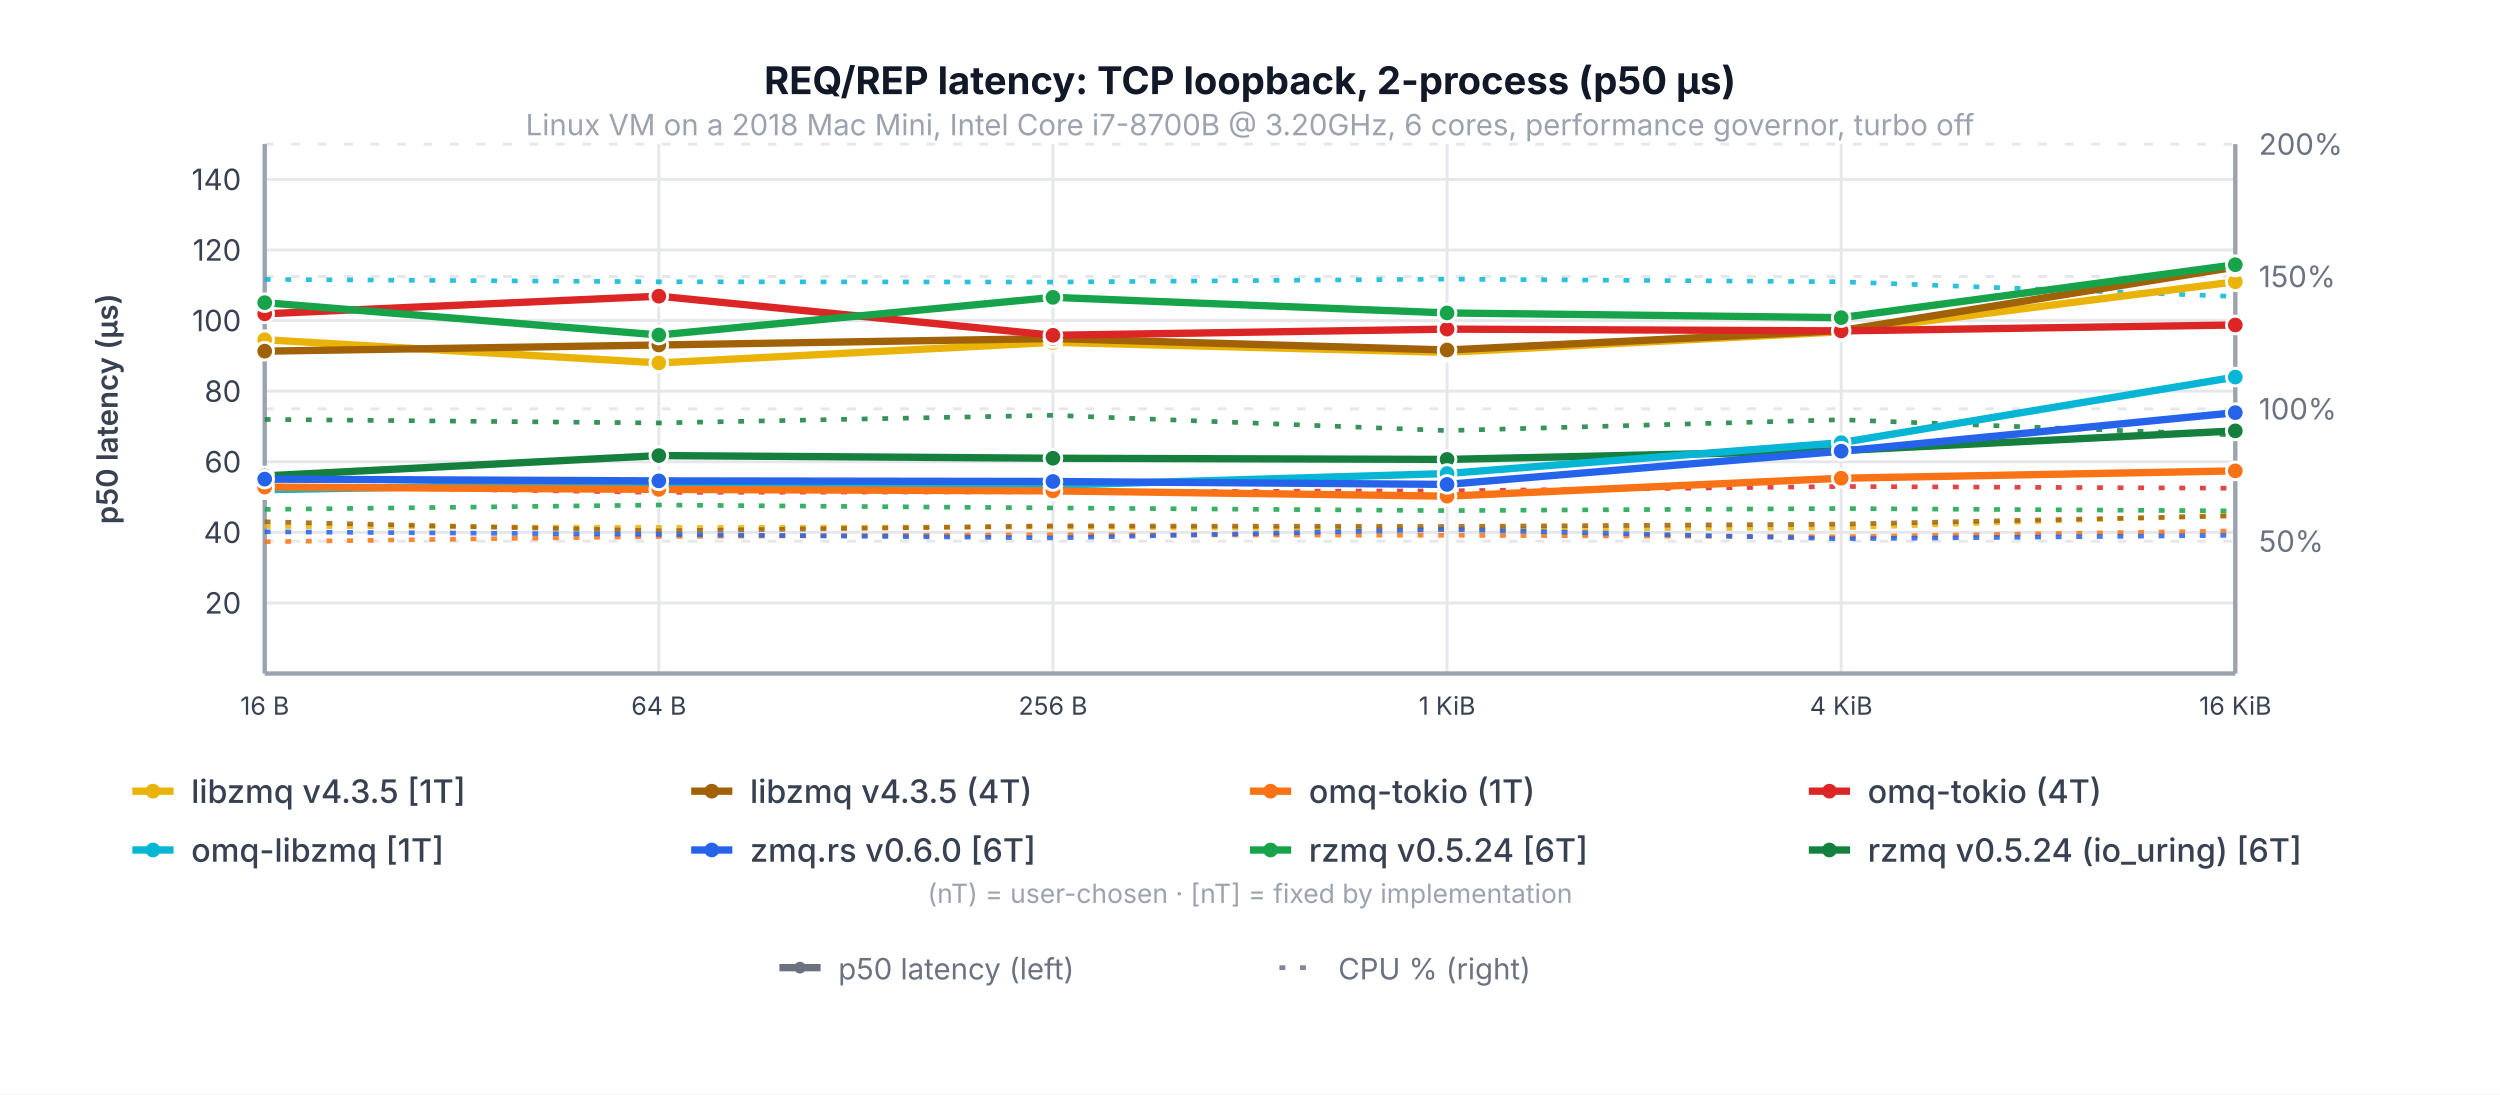
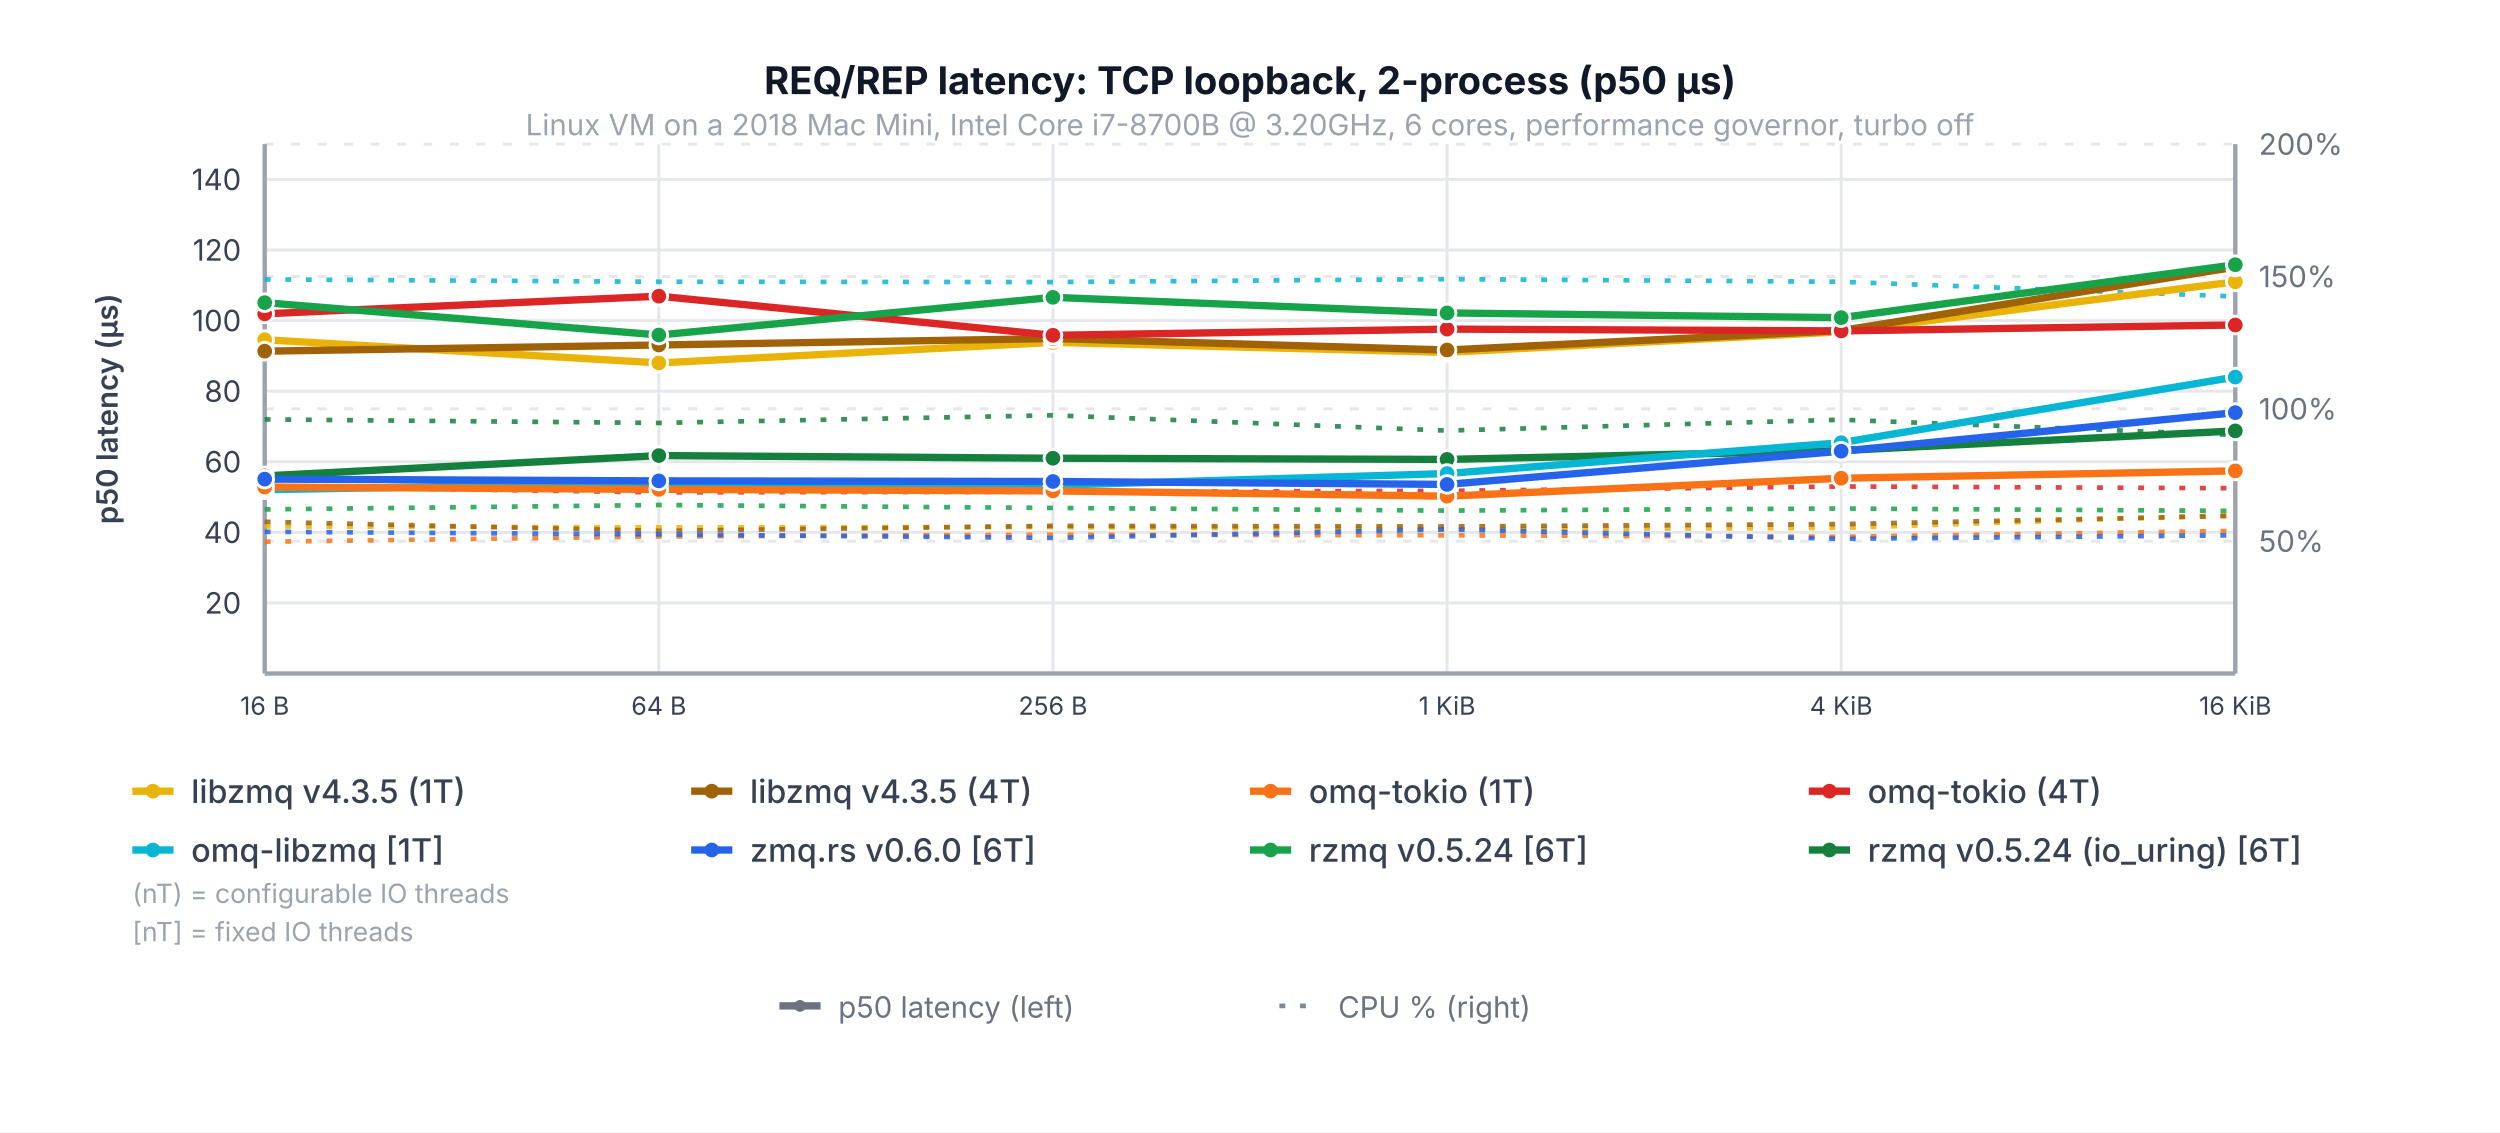
- <svg xmlns="http://www.w3.org/2000/svg" viewBox="0 0 850 372" font-family="system-ui, -apple-system, sans-serif">
-   <rect width="850" height="372" fill="white" />
+ <svg xmlns="http://www.w3.org/2000/svg" viewBox="0 0 850 385" font-family="system-ui, -apple-system, sans-serif">
+   <rect width="850" height="385" fill="white" />
  <text x="425.0" y="46" text-anchor="middle" fill="#9ca3af" font-size="10">Linux VM on a 2018 Mac Mini, Intel Core i7-8700B @ 3.20GHz, 6 cores, performance governor, turbo off</text>
  <text x="425.0" y="32.0" text-anchor="middle" fill="#111827" font-size="13" font-weight="700">REQ/REP latency: TCP loopback, 2-process (p50 µs)</text>
  <line x1="90.0" y1="205.0" x2="760.0" y2="205.0" stroke="#e5e7eb" stroke-width="1" />
  <text x="82.0" y="205.0" text-anchor="end" dominant-baseline="middle" fill="#374151" font-size="10">20</text>
  <line x1="90.0" y1="181.0" x2="760.0" y2="181.0" stroke="#e5e7eb" stroke-width="1" />
  <text x="82.0" y="181.0" text-anchor="end" dominant-baseline="middle" fill="#374151" font-size="10">40</text>
  <line x1="90.0" y1="157.0" x2="760.0" y2="157.0" stroke="#e5e7eb" stroke-width="1" />
  <text x="82.0" y="157.0" text-anchor="end" dominant-baseline="middle" fill="#374151" font-size="10">60</text>
  <line x1="90.0" y1="133.0" x2="760.0" y2="133.0" stroke="#e5e7eb" stroke-width="1" />
  <text x="82.0" y="133.0" text-anchor="end" dominant-baseline="middle" fill="#374151" font-size="10">80</text>
  <line x1="90.0" y1="109.0" x2="760.0" y2="109.0" stroke="#e5e7eb" stroke-width="1" />
  <text x="82.0" y="109.0" text-anchor="end" dominant-baseline="middle" fill="#374151" font-size="10">100</text>
  <line x1="90.0" y1="85.0" x2="760.0" y2="85.0" stroke="#e5e7eb" stroke-width="1" />
  <text x="82.0" y="85.0" text-anchor="end" dominant-baseline="middle" fill="#374151" font-size="10">120</text>
  <line x1="90.0" y1="61.0" x2="760.0" y2="61.0" stroke="#e5e7eb" stroke-width="1" />
  <text x="82.0" y="61.0" text-anchor="end" dominant-baseline="middle" fill="#374151" font-size="10">140</text>
  <line x1="90.0" y1="184.0" x2="760.0" y2="184.0" stroke="#e5e7eb" stroke-width="1" stroke-dasharray="3,6" />
  <text x="768.0" y="184.0" text-anchor="start" dominant-baseline="middle" fill="#6b7280" font-size="10">50%</text>
  <line x1="90.0" y1="139.0" x2="760.0" y2="139.0" stroke="#e5e7eb" stroke-width="1" stroke-dasharray="3,6" />
  <text x="768.0" y="139.0" text-anchor="start" dominant-baseline="middle" fill="#6b7280" font-size="10">100%</text>
  <line x1="90.0" y1="94.0" x2="760.0" y2="94.0" stroke="#e5e7eb" stroke-width="1" stroke-dasharray="3,6" />
  <text x="768.0" y="94.0" text-anchor="start" dominant-baseline="middle" fill="#6b7280" font-size="10">150%</text>
  <line x1="90.0" y1="49.0" x2="760.0" y2="49.0" stroke="#e5e7eb" stroke-width="1" stroke-dasharray="3,6" />
  <text x="768.0" y="49.0" text-anchor="start" dominant-baseline="middle" fill="#6b7280" font-size="10">200%</text>
  <line x1="90.0" y1="49.0" x2="90.0" y2="229.0" stroke="#e5e7eb" stroke-width="1" />
  <line x1="224.0" y1="49.0" x2="224.0" y2="229.0" stroke="#e5e7eb" stroke-width="1" />
  <line x1="358.0" y1="49.0" x2="358.0" y2="229.0" stroke="#e5e7eb" stroke-width="1" />
  <line x1="492.0" y1="49.0" x2="492.0" y2="229.0" stroke="#e5e7eb" stroke-width="1" />
  <line x1="626.0" y1="49.0" x2="626.0" y2="229.0" stroke="#e5e7eb" stroke-width="1" />
  <line x1="760.0" y1="49.0" x2="760.0" y2="229.0" stroke="#e5e7eb" stroke-width="1" />
  <line x1="90.0" y1="49.0" x2="90.0" y2="229.0" stroke="#9ca3af" stroke-width="1.5" />
  <line x1="760.0" y1="49.0" x2="760.0" y2="229.0" stroke="#9ca3af" stroke-width="1.5" />
  <line x1="90.0" y1="229.0" x2="760.0" y2="229.0" stroke="#9ca3af" stroke-width="1.5" />
  <text x="40.0" y="139.0" text-anchor="middle" fill="#374151" font-size="10" font-weight="600" transform="rotate(-90,40.0,139.0)">p50 latency (µs)</text>
  <polyline points="90.0,142.6 224.0,143.8 358.0,141.2 492.0,146.4 626.0,142.7 760.0,147.9" fill="none" stroke="#15803d" stroke-width="1.6" stroke-dasharray="2,5" opacity="0.85" />
  <polyline points="90.0,179.0 224.0,179.3 358.0,179.2 492.0,180.0 626.0,179.5 760.0,175.1" fill="none" stroke="#eab308" stroke-width="1.6" stroke-dasharray="2,5" opacity="0.85" />
  <polyline points="90.0,177.4 224.0,180.5 358.0,178.8 492.0,179.0 626.0,178.2 760.0,175.4" fill="none" stroke="#a16207" stroke-width="1.6" stroke-dasharray="2,5" opacity="0.85" />
  <polyline points="90.0,95.0 224.0,95.8 358.0,95.9 492.0,94.9 626.0,95.8 760.0,100.8" fill="none" stroke="#06b6d4" stroke-width="1.6" stroke-dasharray="2,5" opacity="0.85" />
  <polyline points="90.0,165.4 224.0,167.4 358.0,167.2 492.0,166.9 626.0,165.4 760.0,166.0" fill="none" stroke="#dc2626" stroke-width="1.6" stroke-dasharray="2,5" opacity="0.85" />
  <polyline points="90.0,184.2 224.0,182.4 358.0,181.8 492.0,182.0 626.0,182.5 760.0,180.5" fill="none" stroke="#f97316" stroke-width="1.6" stroke-dasharray="2,5" opacity="0.85" />
  <polyline points="90.0,173.2 224.0,171.7 358.0,172.7 492.0,173.6 626.0,172.9 760.0,173.7" fill="none" stroke="#16a34a" stroke-width="1.6" stroke-dasharray="2,5" opacity="0.85" />
  <polyline points="90.0,180.8 224.0,181.7 358.0,182.9 492.0,180.0 626.0,183.2 760.0,182.0" fill="none" stroke="#2563eb" stroke-width="1.6" stroke-dasharray="2,5" opacity="0.85" />
  <polyline points="90.0,161.8 224.0,154.9 358.0,155.8 492.0,156.2 626.0,153.2 760.0,146.5" fill="none" stroke="#15803d" stroke-width="2.5" stroke-linecap="round" stroke-linejoin="round" />
  <circle cx="90.0" cy="161.8" r="3" fill="#15803d" stroke="white" stroke-width="1" />
  <circle cx="224.0" cy="154.9" r="3" fill="#15803d" stroke="white" stroke-width="1" />
  <circle cx="358.0" cy="155.8" r="3" fill="#15803d" stroke="white" stroke-width="1" />
  <circle cx="492.0" cy="156.2" r="3" fill="#15803d" stroke="white" stroke-width="1" />
  <circle cx="626.0" cy="153.2" r="3" fill="#15803d" stroke="white" stroke-width="1" />
  <circle cx="760.0" cy="146.5" r="3" fill="#15803d" stroke="white" stroke-width="1" />
  <polyline points="90.0,115.5 224.0,123.4 358.0,116.4 492.0,119.8 626.0,112.8 760.0,95.8" fill="none" stroke="#eab308" stroke-width="2.5" stroke-linecap="round" stroke-linejoin="round" />
  <circle cx="90.0" cy="115.5" r="3" fill="#eab308" stroke="white" stroke-width="1" />
  <circle cx="224.0" cy="123.4" r="3" fill="#eab308" stroke="white" stroke-width="1" />
  <circle cx="358.0" cy="116.4" r="3" fill="#eab308" stroke="white" stroke-width="1" />
  <circle cx="492.0" cy="119.8" r="3" fill="#eab308" stroke="white" stroke-width="1" />
  <circle cx="626.0" cy="112.8" r="3" fill="#eab308" stroke="white" stroke-width="1" />
  <circle cx="760.0" cy="95.8" r="3" fill="#eab308" stroke="white" stroke-width="1" />
  <polyline points="90.0,119.4 224.0,117.3 358.0,115.1 492.0,119.0 626.0,112.4 760.0,90.8" fill="none" stroke="#a16207" stroke-width="2.5" stroke-linecap="round" stroke-linejoin="round" />
  <circle cx="90.0" cy="119.4" r="3" fill="#a16207" stroke="white" stroke-width="1" />
  <circle cx="224.0" cy="117.3" r="3" fill="#a16207" stroke="white" stroke-width="1" />
  <circle cx="358.0" cy="115.1" r="3" fill="#a16207" stroke="white" stroke-width="1" />
  <circle cx="492.0" cy="119.0" r="3" fill="#a16207" stroke="white" stroke-width="1" />
  <circle cx="626.0" cy="112.4" r="3" fill="#a16207" stroke="white" stroke-width="1" />
  <circle cx="760.0" cy="90.8" r="3" fill="#a16207" stroke="white" stroke-width="1" />
  <polyline points="90.0,166.5 224.0,164.2 358.0,165.0 492.0,161.0 626.0,150.5 760.0,128.2" fill="none" stroke="#06b6d4" stroke-width="2.5" stroke-linecap="round" stroke-linejoin="round" />
  <circle cx="90.0" cy="166.5" r="3" fill="#06b6d4" stroke="white" stroke-width="1" />
  <circle cx="224.0" cy="164.2" r="3" fill="#06b6d4" stroke="white" stroke-width="1" />
  <circle cx="358.0" cy="165.0" r="3" fill="#06b6d4" stroke="white" stroke-width="1" />
  <circle cx="492.0" cy="161.0" r="3" fill="#06b6d4" stroke="white" stroke-width="1" />
  <circle cx="626.0" cy="150.5" r="3" fill="#06b6d4" stroke="white" stroke-width="1" />
  <circle cx="760.0" cy="128.2" r="3" fill="#06b6d4" stroke="white" stroke-width="1" />
  <polyline points="90.0,106.7 224.0,100.7 358.0,114.0 492.0,111.9 626.0,112.5 760.0,110.5" fill="none" stroke="#dc2626" stroke-width="2.5" stroke-linecap="round" stroke-linejoin="round" />
  <circle cx="90.0" cy="106.7" r="3" fill="#dc2626" stroke="white" stroke-width="1" />
  <circle cx="224.0" cy="100.7" r="3" fill="#dc2626" stroke="white" stroke-width="1" />
  <circle cx="358.0" cy="114.0" r="3" fill="#dc2626" stroke="white" stroke-width="1" />
  <circle cx="492.0" cy="111.9" r="3" fill="#dc2626" stroke="white" stroke-width="1" />
  <circle cx="626.0" cy="112.5" r="3" fill="#dc2626" stroke="white" stroke-width="1" />
  <circle cx="760.0" cy="110.5" r="3" fill="#dc2626" stroke="white" stroke-width="1" />
  <polyline points="90.0,165.6 224.0,166.4 358.0,166.9 492.0,168.7 626.0,162.6 760.0,160.1" fill="none" stroke="#f97316" stroke-width="2.5" stroke-linecap="round" stroke-linejoin="round" />
  <circle cx="90.0" cy="165.6" r="3" fill="#f97316" stroke="white" stroke-width="1" />
  <circle cx="224.0" cy="166.4" r="3" fill="#f97316" stroke="white" stroke-width="1" />
  <circle cx="358.0" cy="166.9" r="3" fill="#f97316" stroke="white" stroke-width="1" />
  <circle cx="492.0" cy="168.7" r="3" fill="#f97316" stroke="white" stroke-width="1" />
  <circle cx="626.0" cy="162.6" r="3" fill="#f97316" stroke="white" stroke-width="1" />
  <circle cx="760.0" cy="160.1" r="3" fill="#f97316" stroke="white" stroke-width="1" />
  <polyline points="90.0,102.9 224.0,113.9 358.0,101.1 492.0,106.4 626.0,108.0 760.0,90.0" fill="none" stroke="#16a34a" stroke-width="2.5" stroke-linecap="round" stroke-linejoin="round" />
  <circle cx="90.0" cy="102.9" r="3" fill="#16a34a" stroke="white" stroke-width="1" />
  <circle cx="224.0" cy="113.9" r="3" fill="#16a34a" stroke="white" stroke-width="1" />
  <circle cx="358.0" cy="101.1" r="3" fill="#16a34a" stroke="white" stroke-width="1" />
  <circle cx="492.0" cy="106.4" r="3" fill="#16a34a" stroke="white" stroke-width="1" />
  <circle cx="626.0" cy="108.0" r="3" fill="#16a34a" stroke="white" stroke-width="1" />
  <circle cx="760.0" cy="90.0" r="3" fill="#16a34a" stroke="white" stroke-width="1" />
  <polyline points="90.0,162.9 224.0,163.5 358.0,163.7 492.0,164.7 626.0,153.4 760.0,140.3" fill="none" stroke="#2563eb" stroke-width="2.5" stroke-linecap="round" stroke-linejoin="round" />
  <circle cx="90.0" cy="162.9" r="3" fill="#2563eb" stroke="white" stroke-width="1" />
  <circle cx="224.0" cy="163.5" r="3" fill="#2563eb" stroke="white" stroke-width="1" />
  <circle cx="358.0" cy="163.7" r="3" fill="#2563eb" stroke="white" stroke-width="1" />
  <circle cx="492.0" cy="164.7" r="3" fill="#2563eb" stroke="white" stroke-width="1" />
  <circle cx="626.0" cy="153.4" r="3" fill="#2563eb" stroke="white" stroke-width="1" />
  <circle cx="760.0" cy="140.3" r="3" fill="#2563eb" stroke="white" stroke-width="1" />
  <text x="90.0" y="243.0" text-anchor="middle" fill="#374151" font-size="8.5">16 B</text>
  <text x="224.0" y="243.0" text-anchor="middle" fill="#374151" font-size="8.5">64 B</text>
  <text x="358.0" y="243.0" text-anchor="middle" fill="#374151" font-size="8.5">256 B</text>
  <text x="492.0" y="243.0" text-anchor="middle" fill="#374151" font-size="8.5">1 KiB</text>
  <text x="626.0" y="243.0" text-anchor="middle" fill="#374151" font-size="8.5">4 KiB</text>
  <text x="760.0" y="243.0" text-anchor="middle" fill="#374151" font-size="8.5">16 KiB</text>
  <line x1="45" y1="269" x2="59" y2="269" stroke="#eab308" stroke-width="2.5" />
  <circle cx="52" cy="269" r="2.5" fill="#eab308" />
-   <text x="65" y="273" fill="#374151" font-size="11" font-weight="500">libzmq v4.3.5 [1T]</text>
+   <text x="65" y="273" fill="#374151" font-size="11" font-weight="500">libzmq v4.3.5 (1T)</text>
  <line x1="235" y1="269" x2="249" y2="269" stroke="#a16207" stroke-width="2.5" />
  <circle cx="242" cy="269" r="2.5" fill="#a16207" />
  <text x="255" y="273" fill="#374151" font-size="11" font-weight="500">libzmq v4.3.5 (4T)</text>
  <line x1="425" y1="269" x2="439" y2="269" stroke="#f97316" stroke-width="2.5" />
  <circle cx="432" cy="269" r="2.5" fill="#f97316" />
  <text x="445" y="273" fill="#374151" font-size="11" font-weight="500">omq-tokio (1T)</text>
  <line x1="615" y1="269" x2="629" y2="269" stroke="#dc2626" stroke-width="2.5" />
  <circle cx="622" cy="269" r="2.5" fill="#dc2626" />
  <text x="635" y="273" fill="#374151" font-size="11" font-weight="500">omq-tokio (4T)</text>
  <line x1="45" y1="289" x2="59" y2="289" stroke="#06b6d4" stroke-width="2.5" />
  <circle cx="52" cy="289" r="2.5" fill="#06b6d4" />
  <text x="65" y="293" fill="#374151" font-size="11" font-weight="500">omq-libzmq [1T]</text>
  <line x1="235" y1="289" x2="249" y2="289" stroke="#2563eb" stroke-width="2.5" />
  <circle cx="242" cy="289" r="2.5" fill="#2563eb" />
  <text x="255" y="293" fill="#374151" font-size="11" font-weight="500">zmq.rs v0.6.0 [6T]</text>
  <line x1="425" y1="289" x2="439" y2="289" stroke="#16a34a" stroke-width="2.5" />
  <circle cx="432" cy="289" r="2.5" fill="#16a34a" />
  <text x="445" y="293" fill="#374151" font-size="11" font-weight="500">rzmq v0.5.24 [6T]</text>
  <line x1="615" y1="289" x2="629" y2="289" stroke="#15803d" stroke-width="2.5" />
  <circle cx="622" cy="289" r="2.5" fill="#15803d" />
  <text x="635" y="293" fill="#374151" font-size="11" font-weight="500">rzmq v0.5.24 (io_uring) [6T]</text>
-   <text x="425.0" y="307" text-anchor="middle" fill="#9ca3af" font-size="9">(nT) = user-chosen   ·   [nT] = fixed by implementation</text>
-   <line x1="265" y1="329" x2="279" y2="329" stroke="#6b7280" stroke-width="2.5" />
-   <circle cx="272" cy="329" r="2" fill="#6b7280" />
-   <text x="285" y="333" fill="#6b7280" font-size="10">p50 latency (left)</text>
-   <line x1="435" y1="329" x2="449" y2="329" stroke="#6b7280" stroke-width="1.6" stroke-dasharray="2,5" opacity="0.85" />
-   <text x="455" y="333" fill="#6b7280" font-size="10">CPU % (right)</text>
+   <text x="45" y="307" fill="#9ca3af" font-size="9">(nT) = configurable IO threads</text>
+   <text x="45" y="320" fill="#9ca3af" font-size="9">[nT] = fixed IO threads</text>
+   <line x1="265" y1="342" x2="279" y2="342" stroke="#6b7280" stroke-width="2.5" />
+   <circle cx="272" cy="342" r="2" fill="#6b7280" />
+   <text x="285" y="346" fill="#6b7280" font-size="10">p50 latency (left)</text>
+   <line x1="435" y1="342" x2="449" y2="342" stroke="#6b7280" stroke-width="1.6" stroke-dasharray="2,5" opacity="0.85" />
+   <text x="455" y="346" fill="#6b7280" font-size="10">CPU % (right)</text>
</svg>
